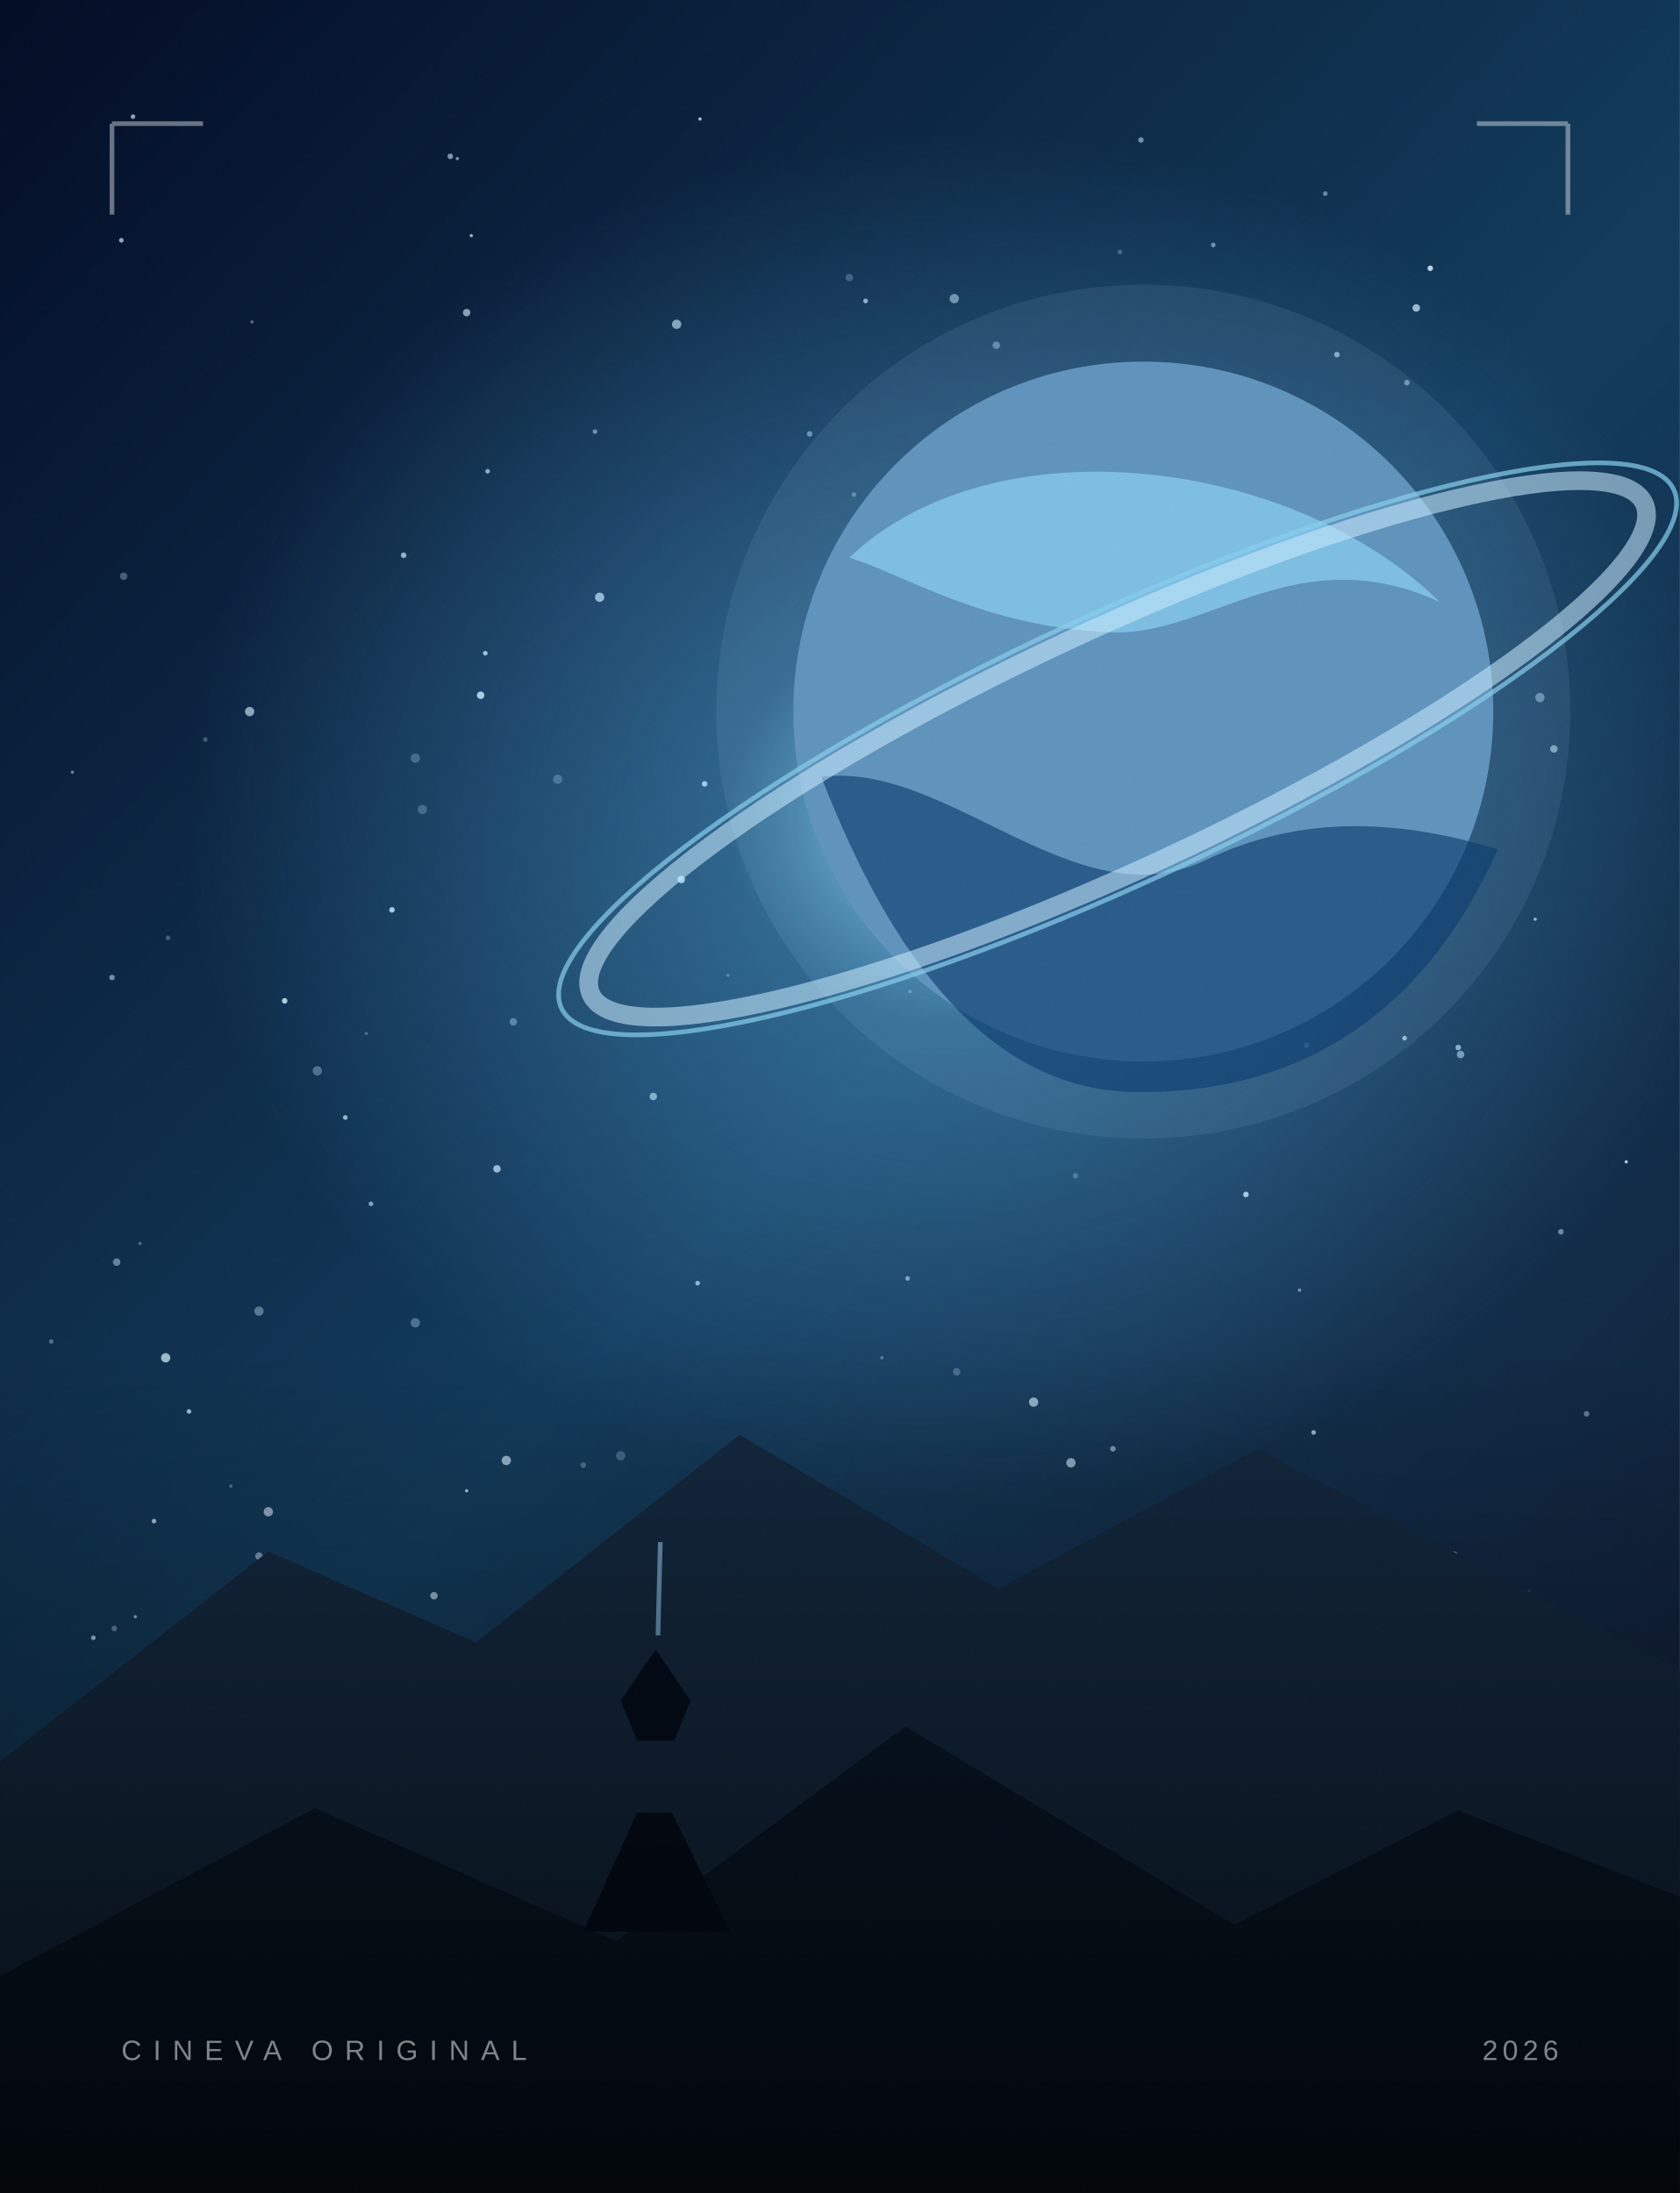
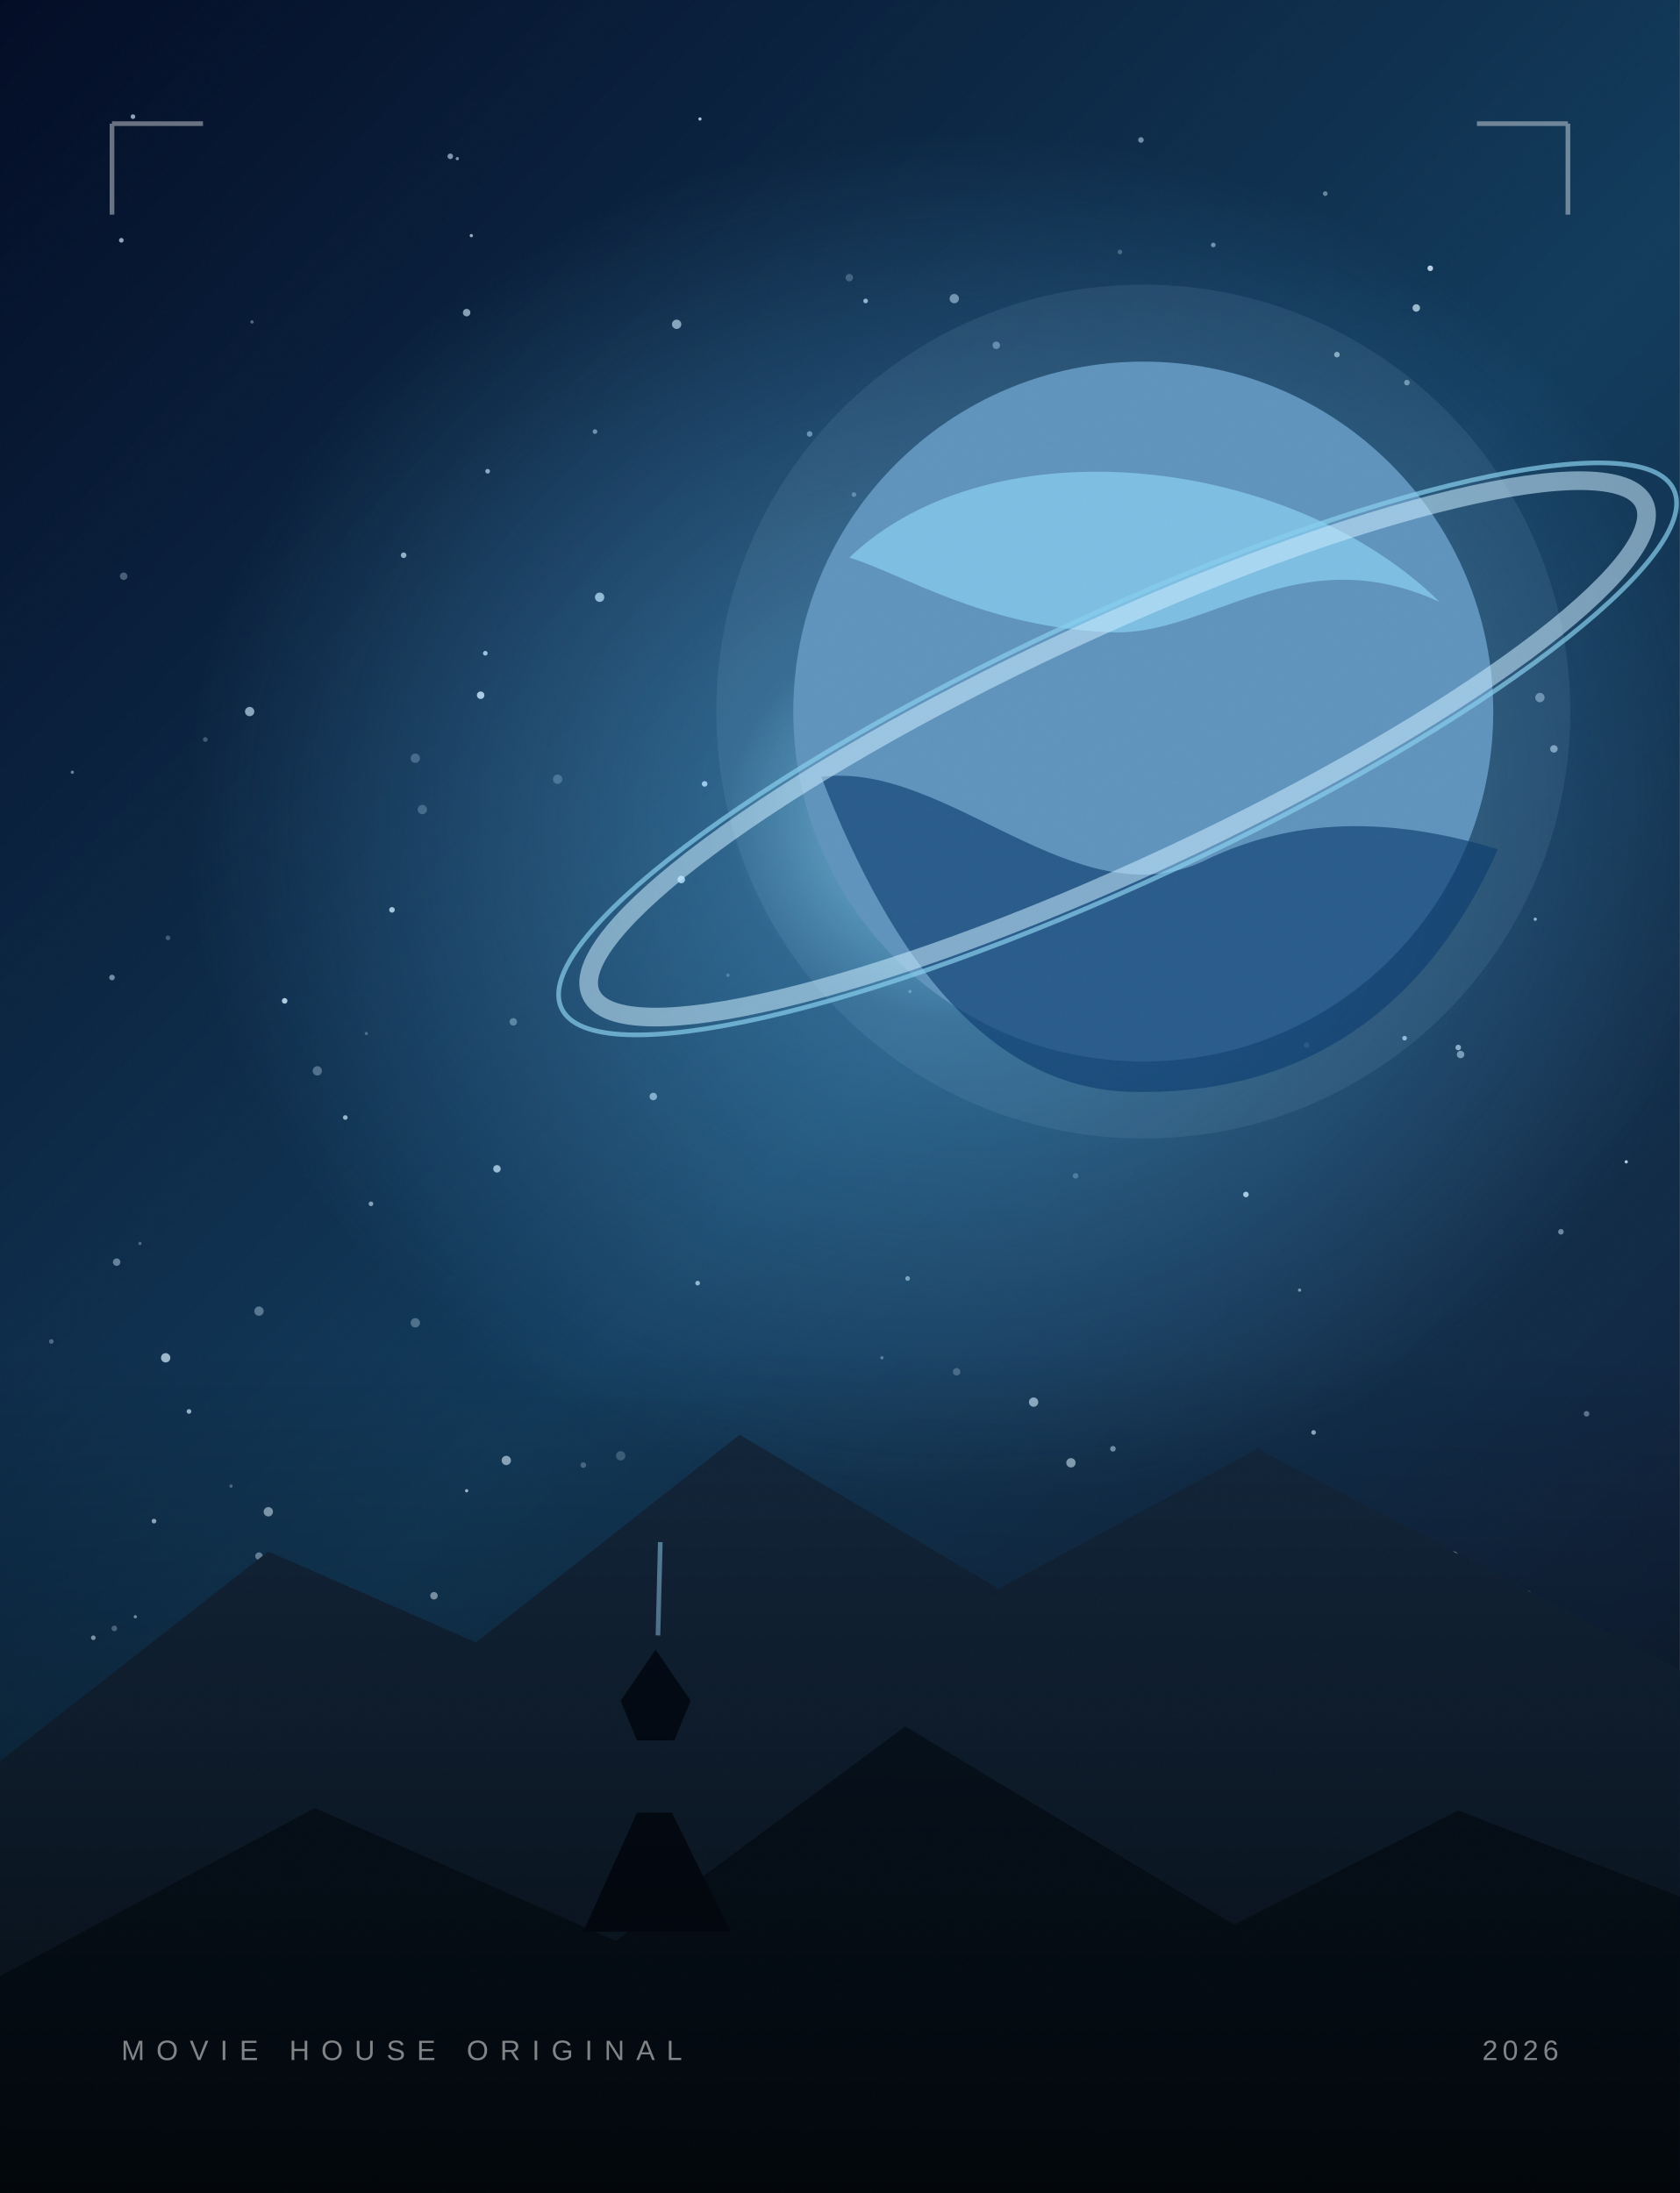
<svg xmlns="http://www.w3.org/2000/svg" width="720" height="940" viewBox="0 0 720 940" role="img" aria-label="Original nebula poster artwork">
  <defs>
    <linearGradient id="sky" x1="0" x2="0.8" y1="0" y2="1">
      <stop stop-color="#030c25" />
      <stop offset=".55" stop-color="#123b5c" />
      <stop offset="1" stop-color="#111f38" />
    </linearGradient>
    <radialGradient id="glow">
      <stop stop-color="#fff7df" stop-opacity=".92" />
      <stop offset=".2" stop-color="#ffdbb2" stop-opacity=".64" />
      <stop offset=".58" stop-color="#ffb77c" stop-opacity=".22" />
      <stop offset="1" stop-color="#ffb77c" stop-opacity="0" />
    </radialGradient>
    <radialGradient id="blueglow">
      <stop stop-color="#a6efff" stop-opacity=".85" />
      <stop offset=".3" stop-color="#69c6ff" stop-opacity=".34" />
      <stop offset="1" stop-color="#69c6ff" stop-opacity="0" />
    </radialGradient>
    <linearGradient id="mist" x1="0" x2="0" y1="0" y2="1">
      <stop stop-color="#ffffff" stop-opacity=".0" />
      <stop offset="1" stop-color="#ffffff" stop-opacity=".19" />
    </linearGradient>
    <linearGradient id="shade" x1="0" x2="0" y1="0" y2="1">
      <stop stop-color="#000000" stop-opacity="0" />
      <stop offset="1" stop-color="#000000" stop-opacity=".7" />
    </linearGradient>
    <filter id="blur">
      <feGaussianBlur stdDeviation="28" />
    </filter>
    <filter id="grain" x="0" y="0" width="100%" height="100%">
      <feTurbulence type="fractalNoise" baseFrequency=".64" numOctaves="3" stitchTiles="stitch" result="noise" />
      <feColorMatrix in="noise" type="saturate" values="0" />
      <feComponentTransfer>
        <feFuncA type="linear" slope=".055" />
      </feComponentTransfer>
    </filter>
  </defs>
  <rect width="720" height="940" fill="url(#sky)" />
  <circle cx="607" cy="132" r="1.6" fill="#d5edff" opacity="0.71" />
  <circle cx="57" cy="50" r="1" fill="#d5edff" opacity="0.65" />
  <circle cx="501" cy="432" r="1.2" fill="#d5edff" opacity="0.71" />
  <circle cx="299" cy="550" r="1" fill="#d5edff" opacity="0.69" />
  <circle cx="443" cy="601" r="2" fill="#d5edff" opacity="0.66" />
  <circle cx="217" cy="626" r="2" fill="#d5edff" opacity="0.67" />
  <circle cx="291" cy="728" r="2" fill="#d5edff" opacity="0.66" />
  <circle cx="454" cy="393" r="0.7" fill="#d5edff" opacity="0.47" />
  <circle cx="439" cy="306" r="1.6" fill="#d5edff" opacity="0.67" />
  <circle cx="221" cy="767" r="1.2" fill="#d5edff" opacity="0.31" />
  <circle cx="66" cy="652" r="1" fill="#d5edff" opacity="0.75" />
  <circle cx="389" cy="548" r="1" fill="#d5edff" opacity="0.56" />
  <circle cx="680" cy="764" r="2" fill="#d5edff" opacity="0.84" />
  <circle cx="49" cy="698" r="1.2" fill="#d5edff" opacity="0.40" />
  <circle cx="460" cy="361" r="1.2" fill="#d5edff" opacity="0.60" />
  <circle cx="111" cy="562" r="2" fill="#d5edff" opacity="0.37" />
  <circle cx="642" cy="728" r="1.2" fill="#d5edff" opacity="0.44" />
  <circle cx="220" cy="438" r="1.6" fill="#d5edff" opacity="0.38" />
  <circle cx="631" cy="264" r="2" fill="#d5edff" opacity="0.26" />
  <circle cx="193" cy="67" r="1.2" fill="#d5edff" opacity="0.58" />
  <circle cx="655" cy="683" r="1.2" fill="#d5edff" opacity="0.47" />
  <circle cx="560" cy="448" r="1.2" fill="#d5edff" opacity="0.33" />
  <circle cx="520" cy="105" r="1" fill="#d5edff" opacity="0.50" />
  <circle cx="427" cy="148" r="1.6" fill="#d5edff" opacity="0.40" />
  <circle cx="111" cy="667" r="1.6" fill="#d5edff" opacity="0.52" />
  <circle cx="409" cy="128" r="2" fill="#d5edff" opacity="0.51" />
  <circle cx="330" cy="772" r="1.6" fill="#d5edff" opacity="0.81" />
  <circle cx="216" cy="746" r="1.2" fill="#d5edff" opacity="0.52" />
  <circle cx="196" cy="68" r="0.7" fill="#d5edff" opacity="0.57" />
  <circle cx="277" cy="653" r="1.2" fill="#d5edff" opacity="0.36" />
  <circle cx="534" cy="512" r="1.2" fill="#d5edff" opacity="0.81" />
  <circle cx="280" cy="470" r="1.6" fill="#d5edff" opacity="0.62" />
  <circle cx="294" cy="666" r="1.6" fill="#d5edff" opacity="0.64" />
  <circle cx="523" cy="195" r="1.6" fill="#d5edff" opacity="0.55" />
  <circle cx="669" cy="528" r="1.2" fill="#d5edff" opacity="0.47" />
  <circle cx="186" cy="684" r="1.6" fill="#d5edff" opacity="0.67" />
  <circle cx="292" cy="377" r="1.6" fill="#d5edff" opacity="0.84" />
  <circle cx="181" cy="347" r="2" fill="#d5edff" opacity="0.25" />
  <circle cx="480" cy="108" r="1" fill="#d5edff" opacity="0.27" />
  <circle cx="603" cy="164" r="1.2" fill="#d5edff" opacity="0.47" />
  <circle cx="529" cy="653" r="0.7" fill="#d5edff" opacity="0.80" />
  <circle cx="178" cy="325" r="2" fill="#d5edff" opacity="0.26" />
  <circle cx="557" cy="553" r="0.7" fill="#d5edff" opacity="0.53" />
  <circle cx="122" cy="429" r="1.2" fill="#d5edff" opacity="0.83" />
  <circle cx="660" cy="299" r="2" fill="#d5edff" opacity="0.44" />
  <circle cx="58" cy="693" r="0.7" fill="#d5edff" opacity="0.68" />
  <circle cx="66" cy="711" r="1.6" fill="#d5edff" opacity="0.53" />
  <circle cx="90" cy="694" r="0.7" fill="#d5edff" opacity="0.67" />
  <circle cx="150" cy="681" r="0.7" fill="#d5edff" opacity="0.35" />
  <circle cx="666" cy="321" r="1.6" fill="#d5edff" opacity="0.55" />
  <circle cx="40" cy="702" r="1" fill="#d5edff" opacity="0.74" />
  <circle cx="213" cy="501" r="1.6" fill="#d5edff" opacity="0.72" />
  <circle cx="477" cy="621" r="1.2" fill="#d5edff" opacity="0.54" />
  <circle cx="613" cy="115" r="1.2" fill="#d5edff" opacity="0.84" />
  <circle cx="312" cy="418" r="0.7" fill="#d5edff" opacity="0.30" />
  <circle cx="302" cy="336" r="1.2" fill="#d5edff" opacity="0.83" />
  <circle cx="461" cy="504" r="1.2" fill="#d5edff" opacity="0.27" />
  <circle cx="107" cy="305" r="2" fill="#d5edff" opacity="0.63" />
  <circle cx="568" cy="83" r="1" fill="#d5edff" opacity="0.45" />
  <circle cx="52" cy="103" r="1" fill="#d5edff" opacity="0.67" />
  <circle cx="371" cy="129" r="1" fill="#d5edff" opacity="0.69" />
  <circle cx="136" cy="459" r="2" fill="#d5edff" opacity="0.33" />
  <circle cx="526" cy="704" r="0.7" fill="#d5edff" opacity="0.33" />
  <circle cx="378" cy="582" r="0.7" fill="#d5edff" opacity="0.36" />
  <circle cx="173" cy="238" r="1.2" fill="#d5edff" opacity="0.69" />
  <circle cx="539" cy="632" r="1.6" fill="#d5edff" opacity="0.73" />
  <circle cx="246" cy="762" r="2" fill="#d5edff" opacity="0.68" />
  <circle cx="148" cy="479" r="1" fill="#d5edff" opacity="0.70" />
  <circle cx="266" cy="624" r="2" fill="#d5edff" opacity="0.25" />
  <circle cx="602" cy="445" r="1" fill="#d5edff" opacity="0.71" />
  <circle cx="410" cy="588" r="1.6" fill="#d5edff" opacity="0.26" />
  <circle cx="563" cy="614" r="1" fill="#d5edff" opacity="0.68" />
  <circle cx="680" cy="606" r="1.2" fill="#d5edff" opacity="0.41" />
  <circle cx="209" cy="202" r="1" fill="#d5edff" opacity="0.66" />
  <circle cx="157" cy="443" r="0.7" fill="#d5edff" opacity="0.29" />
  <circle cx="60" cy="533" r="0.7" fill="#d5edff" opacity="0.32" />
  <circle cx="573" cy="152" r="1.2" fill="#d5edff" opacity="0.61" />
  <circle cx="81" cy="605" r="1" fill="#d5edff" opacity="0.72" />
  <circle cx="250" cy="628" r="1.2" fill="#d5edff" opacity="0.31" />
  <circle cx="99" cy="637" r="0.7" fill="#d5edff" opacity="0.35" />
  <circle cx="697" cy="498" r="0.7" fill="#d5edff" opacity="0.82" />
  <circle cx="202" cy="101" r="0.7" fill="#d5edff" opacity="0.70" />
  <circle cx="455" cy="716" r="1.2" fill="#d5edff" opacity="0.40" />
  <circle cx="257" cy="256" r="2" fill="#d5edff" opacity="0.72" />
  <circle cx="239" cy="334" r="2" fill="#d5edff" opacity="0.26" />
  <circle cx="559" cy="775" r="1.2" fill="#d5edff" opacity="0.72" />
  <circle cx="115" cy="648" r="2" fill="#d5edff" opacity="0.64" />
  <circle cx="390" cy="425" r="0.7" fill="#d5edff" opacity="0.39" />
  <circle cx="48" cy="419" r="1.2" fill="#d5edff" opacity="0.51" />
  <circle cx="72" cy="402" r="1" fill="#d5edff" opacity="0.27" />
  <circle cx="364" cy="119" r="1.6" fill="#d5edff" opacity="0.25" />
  <circle cx="290" cy="139" r="2" fill="#d5edff" opacity="0.62" />
  <circle cx="255" cy="185" r="1" fill="#d5edff" opacity="0.50" />
  <circle cx="206" cy="298" r="1.6" fill="#d5edff" opacity="0.84" />
  <circle cx="459" cy="627" r="2" fill="#d5edff" opacity="0.63" />
  <circle cx="511" cy="326" r="1.2" fill="#d5edff" opacity="0.33" />
  <circle cx="53" cy="247" r="1.6" fill="#d5edff" opacity="0.31" />
  <circle cx="200" cy="639" r="0.7" fill="#d5edff" opacity="0.82" />
  <circle cx="22" cy="575" r="1" fill="#d5edff" opacity="0.32" />
  <circle cx="626" cy="452" r="1.6" fill="#d5edff" opacity="0.54" />
  <circle cx="563" cy="760" r="2" fill="#d5edff" opacity="0.74" />
  <circle cx="501" cy="270" r="1.6" fill="#d5edff" opacity="0.34" />
  <circle cx="489" cy="60" r="1.2" fill="#d5edff" opacity="0.50" />
  <circle cx="347" cy="186" r="1.2" fill="#d5edff" opacity="0.47" />
  <circle cx="391" cy="278" r="0.7" fill="#d5edff" opacity="0.72" />
  <circle cx="200" cy="134" r="1.6" fill="#d5edff" opacity="0.62" />
  <circle cx="257" cy="707" r="0.7" fill="#d5edff" opacity="0.37" />
  <circle cx="441" cy="178" r="1" fill="#d5edff" opacity="0.56" />
  <circle cx="71" cy="582" r="2" fill="#d5edff" opacity="0.72" />
  <circle cx="519" cy="423" r="1.2" fill="#d5edff" opacity="0.76" />
  <circle cx="625" cy="449" r="1.2" fill="#d5edff" opacity="0.64" />
  <circle cx="88" cy="317" r="1" fill="#d5edff" opacity="0.27" />
  <circle cx="623" cy="667" r="2" fill="#d5edff" opacity="0.68" />
  <circle cx="178" cy="567" r="2" fill="#d5edff" opacity="0.32" />
  <circle cx="108" cy="138" r="0.7" fill="#d5edff" opacity="0.38" />
  <circle cx="366" cy="212" r="1" fill="#d5edff" opacity="0.36" />
  <circle cx="208" cy="280" r="1" fill="#d5edff" opacity="0.77" />
  <circle cx="488" cy="687" r="0.7" fill="#d5edff" opacity="0.69" />
  <circle cx="159" cy="516" r="1" fill="#d5edff" opacity="0.59" />
  <circle cx="168" cy="390" r="1.2" fill="#d5edff" opacity="0.80" />
  <circle cx="300" cy="51" r="0.7" fill="#d5edff" opacity="0.78" />
  <circle cx="50" cy="541" r="1.6" fill="#d5edff" opacity="0.44" />
  <circle cx="31" cy="331" r="0.7" fill="#d5edff" opacity="0.48" />
  <circle cx="658" cy="394" r="0.7" fill="#d5edff" opacity="0.69" />
  <circle cx="402" cy="195" r="1" fill="#d5edff" opacity="0.47" />
  <ellipse cx="412" cy="350" rx="335" ry="295" fill="url(#blueglow)" />
  <circle cx="490" cy="305" r="183" fill="#a7d1ee" opacity=".1" />
  <circle cx="490" cy="305" r="150" fill="#6094bc" />
  <path d="M364 239C426 180 554 196 617 258 556 230 518 273 476 271c-54-2-89-25-112-32Z" fill="#94dfff" opacity=".56" />
  <path d="M352 333c54-7 109 62 164 36 43-21 86-17 126-5-32 72-87 106-158 104-59-2-101-55-132-135Z" fill="#0c3e70" opacity=".65" />
  <ellipse cx="479" cy="321" rx="249" ry="51" transform="rotate(-25 479 321)" fill="none" stroke="#caecff" stroke-width="8" opacity=".56" />
  <ellipse cx="479" cy="321" rx="263" ry="57" transform="rotate(-25 479 321)" fill="none" stroke="#88ceee" stroke-width="2" opacity=".7" />
  <path d="M0 755 115 665 204 704 317 615 428 681 539 621 720 716V940H0Z" fill="#13273d" />
  <path d="M0 847 135 775 264 832 388 740 529 825 625 776 720 813V940H0Z" fill="#081726" />
  <path d="M286 820v-74h-13l-7-17 15-22 15 22-7 17h-3v74Z" fill="#040d1b" />
  <path d="M273 777 250 828h63l-25-51Z" fill="#040d1b" />
  <path d="m282 701 1-40" stroke="#9ad9ff" stroke-width="2" opacity=".6" />
  <rect width="720" height="940" filter="url(#grain)" opacity=".24" />
  <rect y="580" width="720" height="360" fill="url(#shade)" />
  <path d="M48 53h39M48 53v39M672 53h-39M672 53v39" fill="none" stroke="#ffffff" stroke-opacity=".4" stroke-width="2" />
-   <text x="52" y="883" fill="#ffffff" fill-opacity=".5" font-family="Arial, sans-serif" font-size="12" letter-spacing="5">CINEVA ORIGINAL</text>
+   <text x="52" y="883" fill="#ffffff" fill-opacity=".5" font-family="Arial, sans-serif" font-size="12" letter-spacing="5">MOVIE HOUSE ORIGINAL</text>
  <text x="668" y="883" fill="#ffffff" fill-opacity=".5" font-family="Arial, sans-serif" font-size="12" text-anchor="end" letter-spacing="2">2026</text>
</svg>
